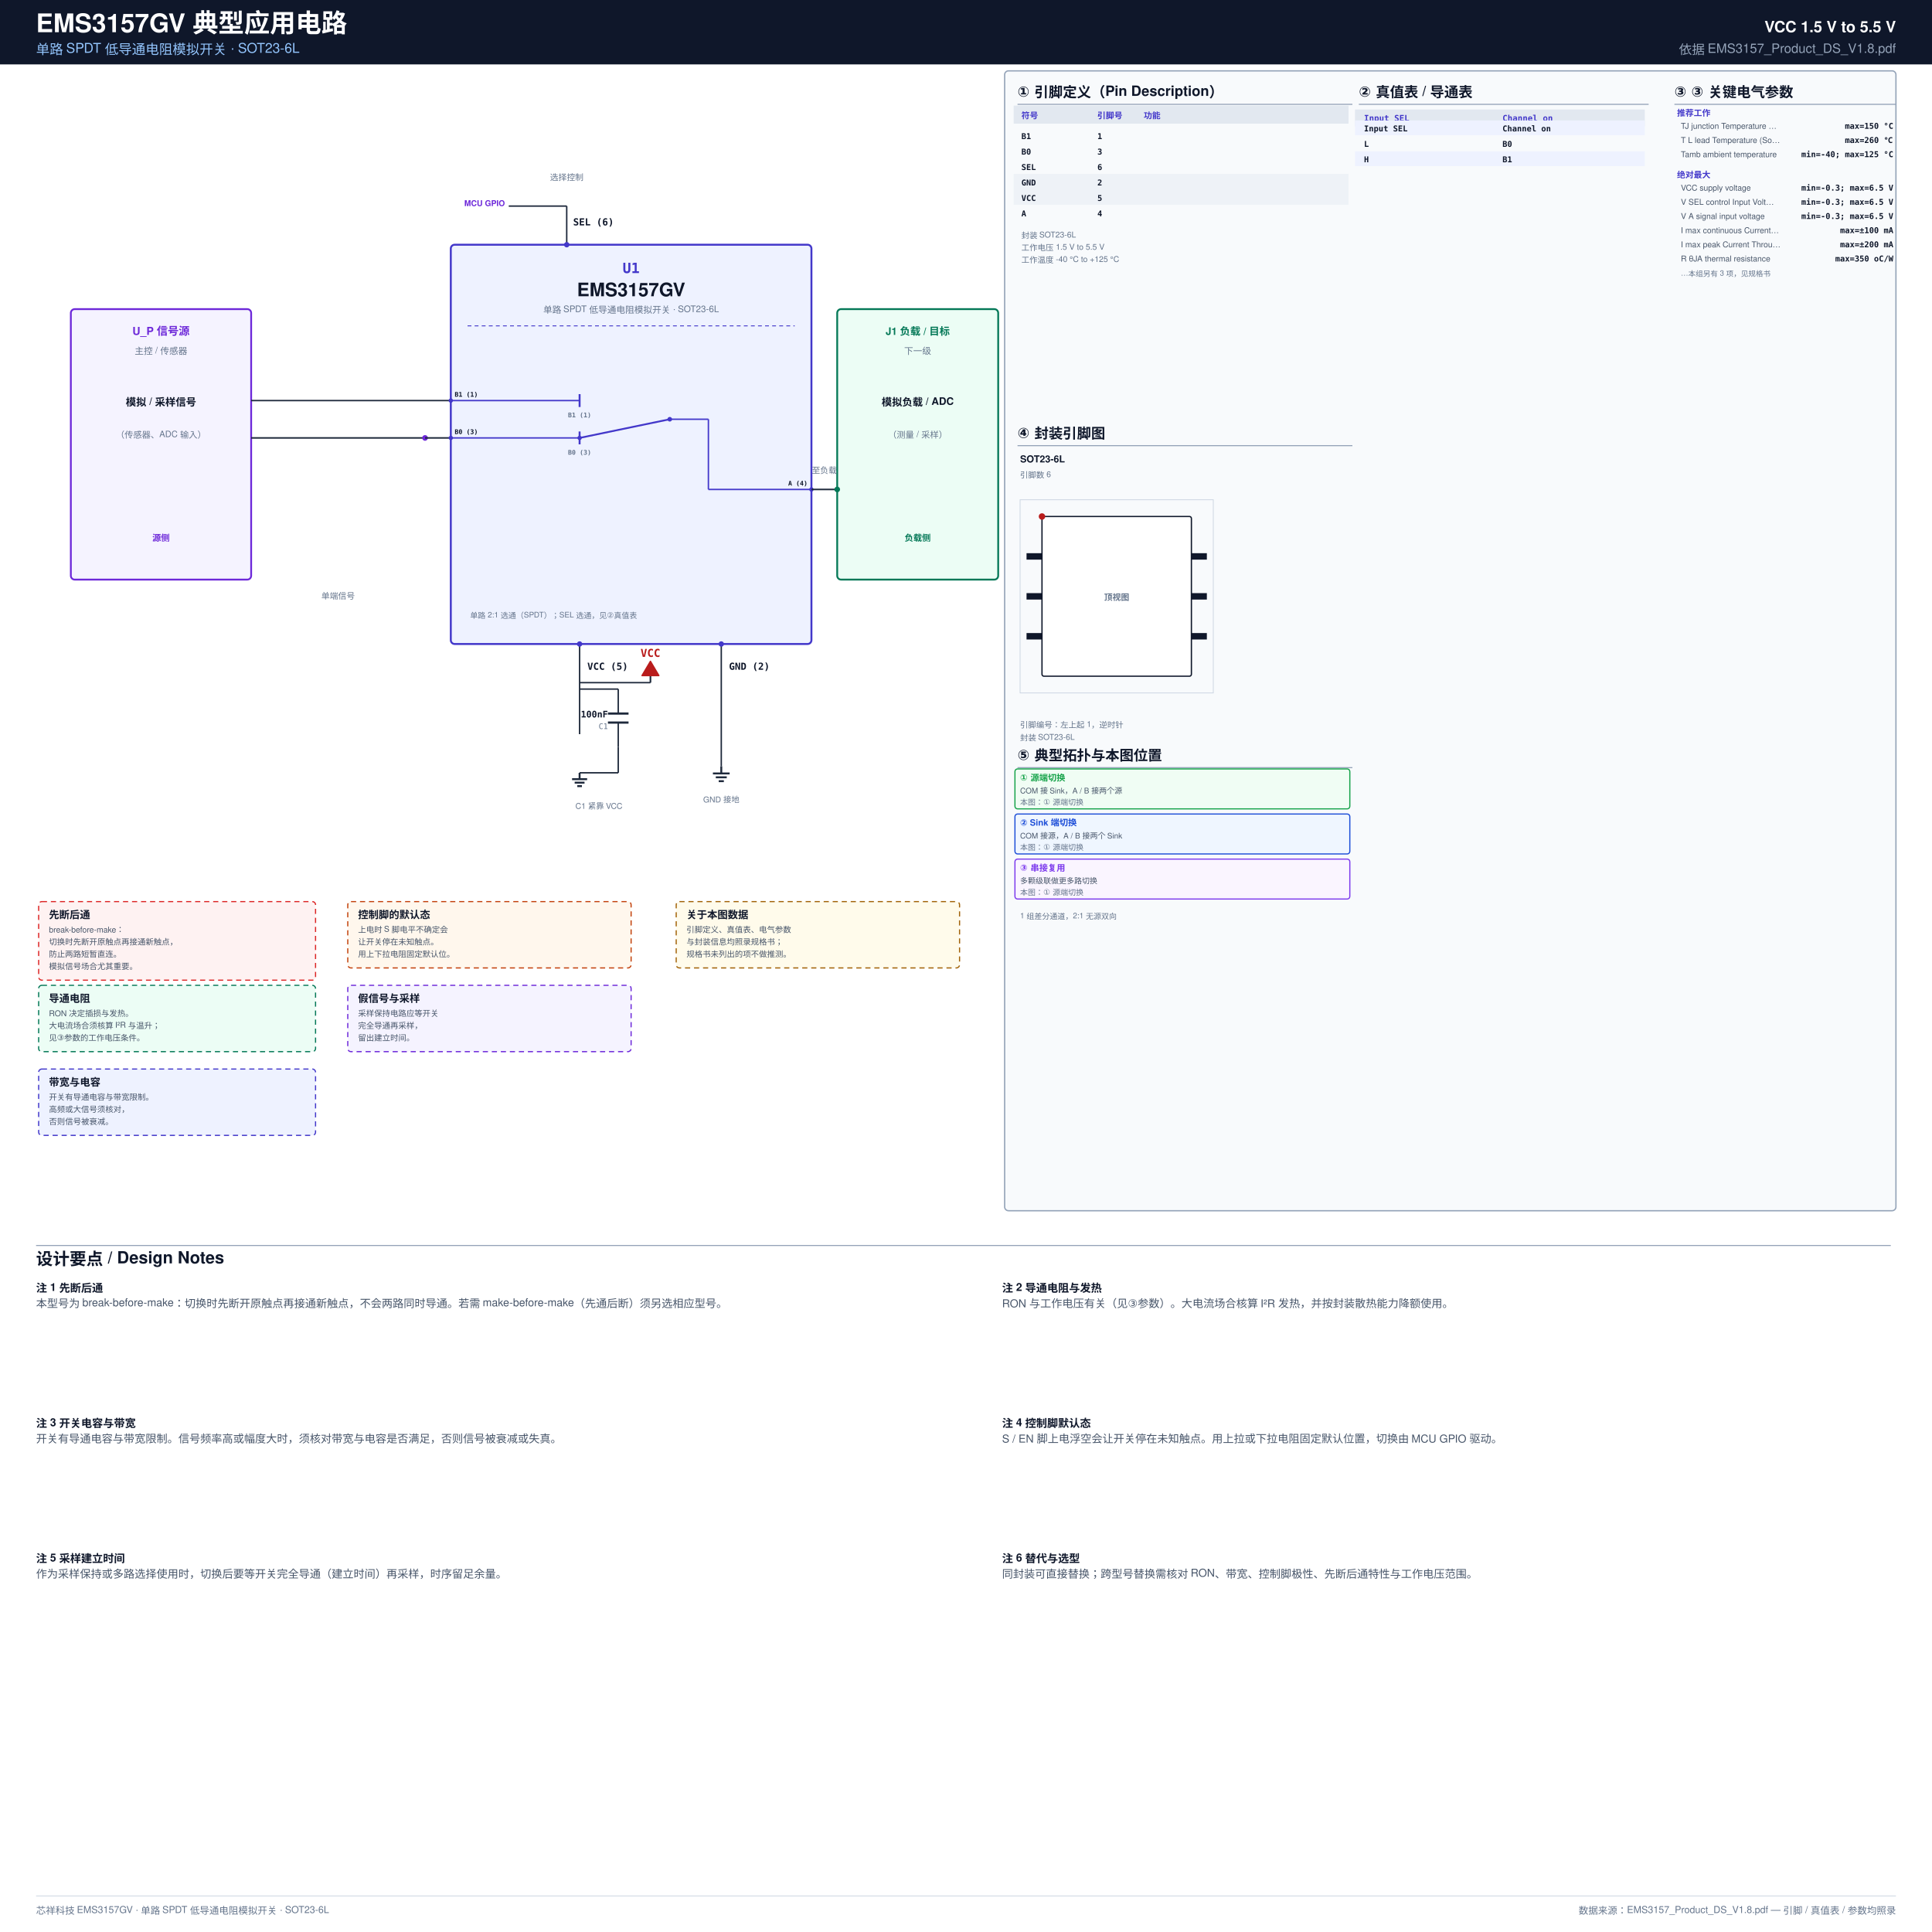
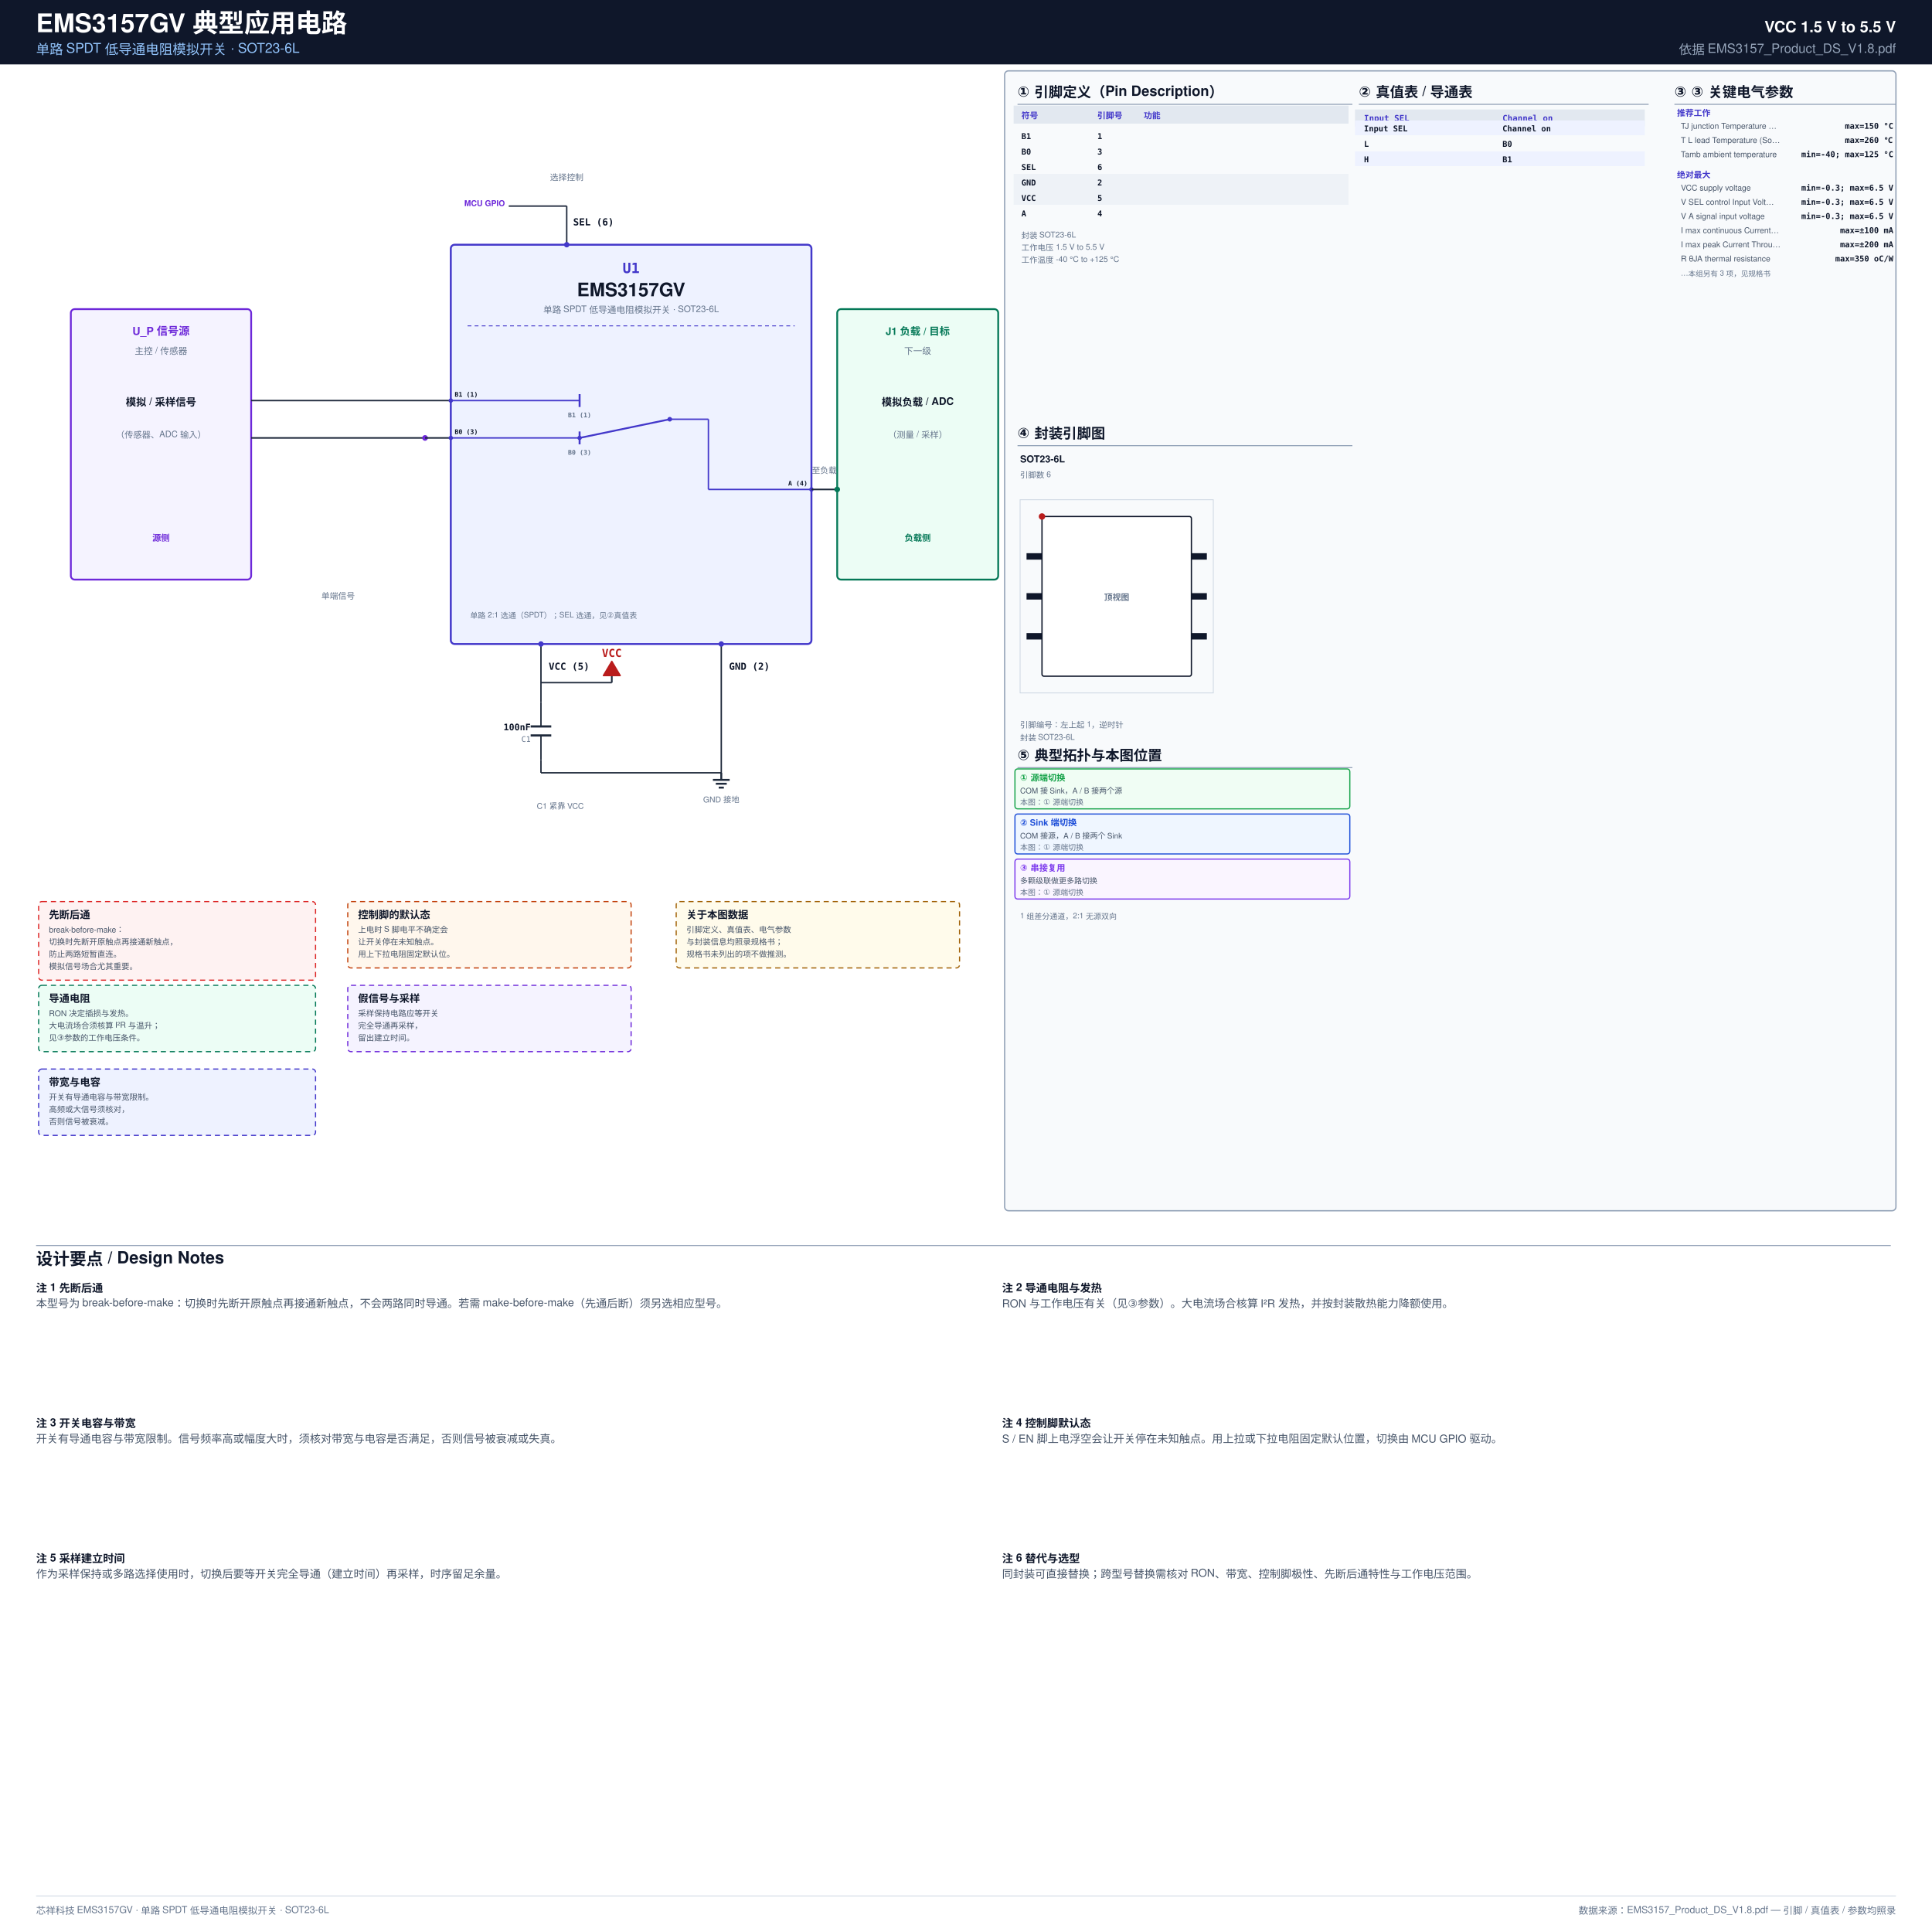
<svg xmlns="http://www.w3.org/2000/svg" width="3000" height="3000" viewBox="0 0 3000 3000">
  <rect x="0" y="0" width="3000" height="3000" rx="0" fill="#ffffff" stroke="none" stroke-width="0" />
  <rect x="0" y="0" width="3000" height="100" rx="0" fill="#0f172a" stroke="none" stroke-width="0" />
  <text x="56" y="50" font-family="PingFang SC, Helvetica Neue, Helvetica, Arial, sans-serif" font-size="40" fill="#ffffff" text-anchor="start" font-weight="700">EMS3157GV 典型应用电路</text>
  <text x="56" y="84" font-family="PingFang SC, Helvetica Neue, Helvetica, Arial, sans-serif" font-size="21" fill="#93c5fd" text-anchor="start" font-weight="500">单路 SPDT 低导通电阻模拟开关 · SOT23-6L</text>
  <text x="2944" y="50" font-family="PingFang SC, Helvetica Neue, Helvetica, Arial, sans-serif" font-size="24" fill="#ffffff" text-anchor="end" font-weight="600">VCC 1.5 V to 5.5 V</text>
  <text x="2944" y="84" font-family="PingFang SC, Helvetica Neue, Helvetica, Arial, sans-serif" font-size="20" fill="#94a3b8" text-anchor="end" font-weight="normal">依据 EMS3157_Product_DS_V1.8.pdf</text>
  <rect x="110" y="480" width="280" height="420" rx="6" fill="#f5f3ff" stroke="#6d28d9" stroke-width="2.8" />
  <text x="250" y="520" font-family="PingFang SC, Helvetica Neue, Helvetica, Arial, sans-serif" font-size="17" fill="#6d28d9" text-anchor="middle" font-weight="700">U_P  信号源</text>
  <text x="250" y="550" font-family="PingFang SC, Helvetica Neue, Helvetica, Arial, sans-serif" font-size="14" fill="#64748b" text-anchor="middle" font-weight="normal">主控 / 传感器</text>
  <text x="250" y="630" font-family="PingFang SC, Helvetica Neue, Helvetica, Arial, sans-serif" font-size="16" fill="#0f172a" text-anchor="middle" font-weight="700">模拟 / 采样信号</text>
  <text x="250" y="680" font-family="PingFang SC, Helvetica Neue, Helvetica, Arial, sans-serif" font-size="13.5" fill="#64748b" text-anchor="middle" font-weight="normal">（传感器、ADC 输入）</text>
  <text x="250" y="840" font-family="PingFang SC, Helvetica Neue, Helvetica, Arial, sans-serif" font-size="13.5" fill="#6d28d9" text-anchor="middle" font-weight="600">源侧</text>
  <line x1="390" y1="680" x2="660" y2="680" stroke="#1e293b" stroke-width="2.4" />
  <circle cx="660" cy="680" r="4.4" fill="#6d28d9" />
  <text x="525.0" y="930" font-family="PingFang SC, Helvetica Neue, Helvetica, Arial, sans-serif" font-size="13" fill="#64748b" text-anchor="middle" font-weight="normal">单端信号</text>
  <rect x="700" y="380" width="560" height="620" rx="6" fill="#eef2ff" stroke="#4338ca" stroke-width="3.0" />
  <text x="980.0" y="424" font-family="Menlo, Monaco, Consolas, monospace" font-size="22" fill="#4338ca" text-anchor="middle" font-weight="700">U1</text>
  <text x="980.0" y="460" font-family="PingFang SC, Helvetica Neue, Helvetica, Arial, sans-serif" font-size="29" fill="#0f172a" text-anchor="middle" font-weight="700">EMS3157GV</text>
  <text x="980.0" y="486" font-family="PingFang SC, Helvetica Neue, Helvetica, Arial, sans-serif" font-size="14" fill="#64748b" text-anchor="middle" font-weight="normal">单路 SPDT 低导通电阻模拟开关 · SOT23-6L</text>
  <line x1="726" y1="506" x2="1234" y2="506" stroke="#4338ca" stroke-width="1.4" stroke-dasharray="6 5" />
  <line x1="390" y1="622.0" x2="700" y2="622.0" stroke="#1e293b" stroke-width="2.2" />
  <circle cx="700" cy="622.0" r="3.4" fill="#4338ca" />
  <line x1="660" y1="680.0" x2="700" y2="680.0" stroke="#1e293b" stroke-width="2.4" />
  <circle cx="700" cy="680.0" r="3.4" fill="#4338ca" />
  <circle cx="1260" cy="760.0" r="3.4" fill="#4338ca" />
  <line x1="700" y1="622.0" x2="900" y2="622.0" stroke="#4338ca" stroke-width="2.2" />
  <text x="706" y="616.0" font-family="Menlo, Monaco, Consolas, monospace" font-size="10" fill="#0f172a" text-anchor="start" font-weight="600">B1 (1)</text>
  <line x1="700" y1="680.0" x2="900" y2="680.0" stroke="#4338ca" stroke-width="2.2" />
  <text x="706" y="674.0" font-family="Menlo, Monaco, Consolas, monospace" font-size="10" fill="#0f172a" text-anchor="start" font-weight="600">B0 (3)</text>
  <text x="1254" y="754.0" font-family="Menlo, Monaco, Consolas, monospace" font-size="10" fill="#0f172a" text-anchor="end" font-weight="600">A (4)</text>
  <line x1="900" y1="612.0" x2="900" y2="632.0" stroke="#4338ca" stroke-width="3.0" />
  <line x1="900" y1="670.0" x2="900" y2="690.0" stroke="#4338ca" stroke-width="3.0" />
  <line x1="1040" y1="651.0" x2="1100" y2="651.0" stroke="#4338ca" stroke-width="2.2" />
  <line x1="1100" y1="651.0" x2="1100" y2="760" stroke="#4338ca" stroke-width="2.2" />
  <line x1="1100" y1="760" x2="1260" y2="760" stroke="#4338ca" stroke-width="2.2" />
  <circle cx="1040" cy="651.0" r="3.6" fill="#4338ca" />
  <line x1="1040" y1="651.0" x2="900" y2="680.0" stroke="#4338ca" stroke-width="2.8" />
  <circle cx="900" cy="680.0" r="3.4" fill="#4338ca" />
  <text x="900" y="648.0" font-family="Menlo, Monaco, Consolas, monospace" font-size="10" fill="#64748b" text-anchor="middle" font-weight="700">B1 (1)</text>
  <text x="900" y="706.0" font-family="Menlo, Monaco, Consolas, monospace" font-size="10" fill="#64748b" text-anchor="middle" font-weight="700">B0 (3)</text>
  <text x="730" y="960" font-family="PingFang SC, Helvetica Neue, Helvetica, Arial, sans-serif" font-size="12" fill="#64748b" text-anchor="start" font-weight="normal">单路 2:1 选通（SPDT）；SEL 选通，见②真值表</text>
  <rect x="1300" y="480" width="250" height="420" rx="6" fill="#ecfdf5" stroke="#047857" stroke-width="2.8" />
  <text x="1425" y="520" font-family="PingFang SC, Helvetica Neue, Helvetica, Arial, sans-serif" font-size="16" fill="#047857" text-anchor="middle" font-weight="700">J1  负载 / 目标</text>
  <text x="1425" y="550" font-family="PingFang SC, Helvetica Neue, Helvetica, Arial, sans-serif" font-size="14" fill="#64748b" text-anchor="middle" font-weight="normal">下一级</text>
  <text x="1425" y="630" font-family="PingFang SC, Helvetica Neue, Helvetica, Arial, sans-serif" font-size="16" fill="#0f172a" text-anchor="middle" font-weight="700">模拟负载 / ADC</text>
  <text x="1425" y="680" font-family="PingFang SC, Helvetica Neue, Helvetica, Arial, sans-serif" font-size="13.5" fill="#64748b" text-anchor="middle" font-weight="normal">（测量 / 采样）</text>
  <text x="1425" y="840" font-family="PingFang SC, Helvetica Neue, Helvetica, Arial, sans-serif" font-size="13.5" fill="#047857" text-anchor="middle" font-weight="600">负载侧</text>
  <line x1="1260" y1="760" x2="1300" y2="760" stroke="#1e293b" stroke-width="2.4" />
  <circle cx="1300" cy="760" r="4.4" fill="#047857" />
  <text x="1280.0" y="735" font-family="PingFang SC, Helvetica Neue, Helvetica, Arial, sans-serif" font-size="13" fill="#64748b" text-anchor="middle" font-weight="normal">至负载</text>
  <line x1="880" y1="320" x2="880" y2="380" stroke="#1e293b" stroke-width="2.2" />
  <circle cx="880" cy="380" r="4.2" fill="#4338ca" />
  <text x="890" y="350" font-family="Menlo, Monaco, Consolas, monospace" font-size="15" fill="#0f172a" text-anchor="start" font-weight="600">SEL (6)</text>
  <text x="880" y="280" font-family="PingFang SC, Helvetica Neue, Helvetica, Arial, sans-serif" font-size="13" fill="#64748b" text-anchor="middle" font-weight="normal">选择控制</text>
  <line x1="790" y1="320" x2="880" y2="320" stroke="#1e293b" stroke-width="2.2" />
  <text x="784" y="320" font-family="PingFang SC, Helvetica Neue, Helvetica, Arial, sans-serif" font-size="12.5" fill="#6d28d9" text-anchor="end" font-weight="600">MCU GPIO</text>
-   <line x1="900" y1="1000" x2="900" y2="1140" stroke="#1e293b" stroke-width="2.2" />
-   <circle cx="900" cy="1000" r="4.2" fill="#4338ca" />
-   <text x="912" y="1040" font-family="Menlo, Monaco, Consolas, monospace" font-size="15" fill="#0f172a" text-anchor="start" font-weight="600">VCC (5)</text>
-   <line x1="900" y1="1060" x2="1010" y2="1060" stroke="#1e293b" stroke-width="2.2" />
-   <line x1="1010" y1="1060" x2="1010" y2="1049" stroke="#1e293b" stroke-width="2.6" />
-   <path d="M997,1049 L1023,1049 L1010,1027 Z" stroke="#b91c1c" stroke-width="2.2" fill="#b91c1c" stroke-linejoin="round" stroke-linecap="round" />
-   <text x="1010" y="1020" font-family="Menlo, Monaco, Consolas, monospace" font-size="17" fill="#b91c1c" text-anchor="middle" font-weight="700">VCC</text>
-   <line x1="960" y1="1070" x2="960" y2="1108.0" stroke="#1e293b" stroke-width="2.2" />
-   <line x1="944.0" y1="1108.0" x2="976.0" y2="1108.0" stroke="#1e293b" stroke-width="3.4" />
-   <line x1="944.0" y1="1122.0" x2="976.0" y2="1122.0" stroke="#1e293b" stroke-width="3.4" />
-   <line x1="960" y1="1122.0" x2="960" y2="1160" stroke="#1e293b" stroke-width="2.2" />
-   <text x="944" y="1114.0" font-family="Menlo, Monaco, Consolas, monospace" font-size="14" fill="#0f172a" text-anchor="end" font-weight="700">100nF</text>
-   <text x="944" y="1132.0" font-family="Menlo, Monaco, Consolas, monospace" font-size="12" fill="#64748b" text-anchor="end" font-weight="500">C1</text>
-   <line x1="900" y1="1070" x2="960" y2="1070" stroke="#1e293b" stroke-width="2.2" />
-   <line x1="960" y1="1160" x2="960" y2="1200" stroke="#1e293b" stroke-width="2.2" />
-   <line x1="900" y1="1200" x2="960" y2="1200" stroke="#1e293b" stroke-width="2.2" />
-   <line x1="900" y1="1200" x2="900" y2="1209.9" stroke="#1e293b" stroke-width="3.0" />
-   <line x1="888.3" y1="1209.9" x2="911.7" y2="1209.9" stroke="#1e293b" stroke-width="3.0" />
-   <line x1="892.35" y1="1215.3" x2="907.65" y2="1215.3" stroke="#1e293b" stroke-width="3.0" />
-   <line x1="896.4" y1="1220.7" x2="903.6" y2="1220.7" stroke="#1e293b" stroke-width="3.0" />
-   <text x="930" y="1256" font-family="PingFang SC, Helvetica Neue, Helvetica, Arial, sans-serif" font-size="12.5" fill="#64748b" text-anchor="middle" font-weight="normal">C1 紧靠 VCC</text>
-   <line x1="1120" y1="1000" x2="1120" y2="1190" stroke="#1e293b" stroke-width="2.2" />
+   <line x1="840" y1="1000" x2="840" y2="1090" stroke="#1e293b" stroke-width="2.2" />
+   <circle cx="840" cy="1000" r="4.2" fill="#4338ca" />
+   <text x="852" y="1040" font-family="Menlo, Monaco, Consolas, monospace" font-size="15" fill="#0f172a" text-anchor="start" font-weight="600">VCC (5)</text>
+   <line x1="840" y1="1060" x2="950" y2="1060" stroke="#1e293b" stroke-width="2.2" />
+   <line x1="950" y1="1060" x2="950" y2="1049" stroke="#1e293b" stroke-width="2.6" />
+   <path d="M937,1049 L963,1049 L950,1027 Z" stroke="#b91c1c" stroke-width="2.2" fill="#b91c1c" stroke-linejoin="round" stroke-linecap="round" />
+   <text x="950" y="1020" font-family="Menlo, Monaco, Consolas, monospace" font-size="17" fill="#b91c1c" text-anchor="middle" font-weight="700">VCC</text>
+   <line x1="840" y1="1090" x2="840" y2="1128.0" stroke="#1e293b" stroke-width="2.2" />
+   <line x1="824.0" y1="1128.0" x2="856.0" y2="1128.0" stroke="#1e293b" stroke-width="3.4" />
+   <line x1="824.0" y1="1142.0" x2="856.0" y2="1142.0" stroke="#1e293b" stroke-width="3.4" />
+   <line x1="840" y1="1142.0" x2="840" y2="1180" stroke="#1e293b" stroke-width="2.2" />
+   <text x="824" y="1134.0" font-family="Menlo, Monaco, Consolas, monospace" font-size="14" fill="#0f172a" text-anchor="end" font-weight="700">100nF</text>
+   <text x="824" y="1152.0" font-family="Menlo, Monaco, Consolas, monospace" font-size="12" fill="#64748b" text-anchor="end" font-weight="500">C1</text>
+   <line x1="840" y1="1180" x2="840" y2="1200" stroke="#1e293b" stroke-width="2.2" />
+   <text x="870" y="1256" font-family="PingFang SC, Helvetica Neue, Helvetica, Arial, sans-serif" font-size="12.5" fill="#64748b" text-anchor="middle" font-weight="normal">C1 紧靠 VCC</text>
+   <line x1="1120" y1="1000" x2="1120" y2="1200" stroke="#1e293b" stroke-width="2.2" />
  <circle cx="1120" cy="1000" r="4.2" fill="#4338ca" />
  <text x="1132" y="1040" font-family="Menlo, Monaco, Consolas, monospace" font-size="15" fill="#0f172a" text-anchor="start" font-weight="600">GND (2)</text>
-   <line x1="1120" y1="1190" x2="1120" y2="1201.0" stroke="#1e293b" stroke-width="3.0" />
-   <line x1="1107.0" y1="1201.0" x2="1133.0" y2="1201.0" stroke="#1e293b" stroke-width="3.0" />
-   <line x1="1111.5" y1="1207.0" x2="1128.5" y2="1207.0" stroke="#1e293b" stroke-width="3.0" />
-   <line x1="1116.0" y1="1213.0" x2="1124.0" y2="1213.0" stroke="#1e293b" stroke-width="3.0" />
+   <line x1="1120" y1="1200" x2="1120" y2="1211.0" stroke="#1e293b" stroke-width="3.0" />
+   <line x1="1107.0" y1="1211.0" x2="1133.0" y2="1211.0" stroke="#1e293b" stroke-width="3.0" />
+   <line x1="1111.5" y1="1217.0" x2="1128.5" y2="1217.0" stroke="#1e293b" stroke-width="3.0" />
+   <line x1="1116.0" y1="1223.0" x2="1124.0" y2="1223.0" stroke="#1e293b" stroke-width="3.0" />
  <text x="1120" y="1246" font-family="PingFang SC, Helvetica Neue, Helvetica, Arial, sans-serif" font-size="12.5" fill="#64748b" text-anchor="middle" font-weight="normal">GND 接地</text>
+   <line x1="840" y1="1200" x2="1120" y2="1200" stroke="#1e293b" stroke-width="2.2" />
  <rect x="60" y="1400" width="430" height="122" rx="5" fill="#fef2f2" stroke="#dc2626" stroke-width="1.8" stroke-dasharray="8 6" />
  <text x="76" y="1426" font-family="PingFang SC, Helvetica Neue, Helvetica, Arial, sans-serif" font-size="16" fill="#0f172a" text-anchor="start" font-weight="700">先断后通</text>
  <text x="76" y="1448" font-family="PingFang SC, Helvetica Neue, Helvetica, Arial, sans-serif" font-size="12.5" fill="#475569" text-anchor="start" font-weight="normal">break-before-make：</text>
  <text x="76" y="1467" font-family="PingFang SC, Helvetica Neue, Helvetica, Arial, sans-serif" font-size="12.5" fill="#475569" text-anchor="start" font-weight="normal">切换时先断开原触点再接通新触点，</text>
  <text x="76" y="1486" font-family="PingFang SC, Helvetica Neue, Helvetica, Arial, sans-serif" font-size="12.5" fill="#475569" text-anchor="start" font-weight="normal">防止两路短暂直连。</text>
  <text x="76" y="1505" font-family="PingFang SC, Helvetica Neue, Helvetica, Arial, sans-serif" font-size="12.5" fill="#475569" text-anchor="start" font-weight="normal">模拟信号场合尤其重要。</text>
  <rect x="60" y="1530" width="430" height="103" rx="5" fill="#ecfdf5" stroke="#047857" stroke-width="1.8" stroke-dasharray="8 6" />
  <text x="76" y="1556" font-family="PingFang SC, Helvetica Neue, Helvetica, Arial, sans-serif" font-size="16" fill="#0f172a" text-anchor="start" font-weight="700">导通电阻</text>
  <text x="76" y="1578" font-family="PingFang SC, Helvetica Neue, Helvetica, Arial, sans-serif" font-size="12.5" fill="#475569" text-anchor="start" font-weight="normal">RON 决定插损与发热。</text>
  <text x="76" y="1597" font-family="PingFang SC, Helvetica Neue, Helvetica, Arial, sans-serif" font-size="12.5" fill="#475569" text-anchor="start" font-weight="normal">大电流场合须核算 I²R 与温升；</text>
  <text x="76" y="1616" font-family="PingFang SC, Helvetica Neue, Helvetica, Arial, sans-serif" font-size="12.5" fill="#475569" text-anchor="start" font-weight="normal">见③参数的工作电压条件。</text>
  <rect x="60" y="1660" width="430" height="103" rx="5" fill="#eef2ff" stroke="#4338ca" stroke-width="1.8" stroke-dasharray="8 6" />
  <text x="76" y="1686" font-family="PingFang SC, Helvetica Neue, Helvetica, Arial, sans-serif" font-size="16" fill="#0f172a" text-anchor="start" font-weight="700">带宽与电容</text>
  <text x="76" y="1708" font-family="PingFang SC, Helvetica Neue, Helvetica, Arial, sans-serif" font-size="12.5" fill="#475569" text-anchor="start" font-weight="normal">开关有导通电容与带宽限制。</text>
  <text x="76" y="1727" font-family="PingFang SC, Helvetica Neue, Helvetica, Arial, sans-serif" font-size="12.5" fill="#475569" text-anchor="start" font-weight="normal">高频或大信号须核对，</text>
  <text x="76" y="1746" font-family="PingFang SC, Helvetica Neue, Helvetica, Arial, sans-serif" font-size="12.5" fill="#475569" text-anchor="start" font-weight="normal">否则信号被衰减。</text>
  <rect x="540" y="1400" width="440" height="103" rx="5" fill="#fff7ed" stroke="#c2410c" stroke-width="1.8" stroke-dasharray="8 6" />
  <text x="556" y="1426" font-family="PingFang SC, Helvetica Neue, Helvetica, Arial, sans-serif" font-size="16" fill="#0f172a" text-anchor="start" font-weight="700">控制脚的默认态</text>
  <text x="556" y="1448" font-family="PingFang SC, Helvetica Neue, Helvetica, Arial, sans-serif" font-size="12.5" fill="#475569" text-anchor="start" font-weight="normal">上电时 S 脚电平不确定会</text>
  <text x="556" y="1467" font-family="PingFang SC, Helvetica Neue, Helvetica, Arial, sans-serif" font-size="12.5" fill="#475569" text-anchor="start" font-weight="normal">让开关停在未知触点。</text>
  <text x="556" y="1486" font-family="PingFang SC, Helvetica Neue, Helvetica, Arial, sans-serif" font-size="12.5" fill="#475569" text-anchor="start" font-weight="normal">用上下拉电阻固定默认位。</text>
  <rect x="540" y="1530" width="440" height="103" rx="5" fill="#f5f3ff" stroke="#6d28d9" stroke-width="1.8" stroke-dasharray="8 6" />
  <text x="556" y="1556" font-family="PingFang SC, Helvetica Neue, Helvetica, Arial, sans-serif" font-size="16" fill="#0f172a" text-anchor="start" font-weight="700">假信号与采样</text>
  <text x="556" y="1578" font-family="PingFang SC, Helvetica Neue, Helvetica, Arial, sans-serif" font-size="12.5" fill="#475569" text-anchor="start" font-weight="normal">采样保持电路应等开关</text>
  <text x="556" y="1597" font-family="PingFang SC, Helvetica Neue, Helvetica, Arial, sans-serif" font-size="12.5" fill="#475569" text-anchor="start" font-weight="normal">完全导通再采样，</text>
  <text x="556" y="1616" font-family="PingFang SC, Helvetica Neue, Helvetica, Arial, sans-serif" font-size="12.5" fill="#475569" text-anchor="start" font-weight="normal">留出建立时间。</text>
  <rect x="1050" y="1400" width="440" height="103" rx="5" fill="#fffbeb" stroke="#a16207" stroke-width="1.8" stroke-dasharray="8 6" />
  <text x="1066" y="1426" font-family="PingFang SC, Helvetica Neue, Helvetica, Arial, sans-serif" font-size="16" fill="#0f172a" text-anchor="start" font-weight="700">关于本图数据</text>
  <text x="1066" y="1448" font-family="PingFang SC, Helvetica Neue, Helvetica, Arial, sans-serif" font-size="12.5" fill="#475569" text-anchor="start" font-weight="normal">引脚定义、真值表、电气参数</text>
  <text x="1066" y="1467" font-family="PingFang SC, Helvetica Neue, Helvetica, Arial, sans-serif" font-size="12.5" fill="#475569" text-anchor="start" font-weight="normal">与封装信息均照录规格书；</text>
  <text x="1066" y="1486" font-family="PingFang SC, Helvetica Neue, Helvetica, Arial, sans-serif" font-size="12.5" fill="#475569" text-anchor="start" font-weight="normal">规格书未列出的项不做推测。</text>
  <rect x="1560" y="110" width="1384" height="1770" rx="6" fill="#f8fafc" stroke="#94a3b8" stroke-width="2.0" />
  <text x="1580" y="150" font-family="PingFang SC, Helvetica Neue, Helvetica, Arial, sans-serif" font-size="22" fill="#0f172a" text-anchor="start" font-weight="700">① 引脚定义（Pin Description）</text>
  <line x1="1580" y1="162" x2="2100" y2="162" stroke="#94a3b8" stroke-width="1.6" />
  <rect x="1574.0" y="164" width="520.0" height="28" rx="0" fill="#e2e8f0" stroke="none" stroke-width="0" />
  <text x="1586.0" y="184" font-family="Menlo, Monaco, Consolas, monospace" font-size="13" fill="#4338ca" text-anchor="start" font-weight="700">符号</text>
  <text x="1704.0" y="184" font-family="Menlo, Monaco, Consolas, monospace" font-size="13" fill="#4338ca" text-anchor="start" font-weight="700">引脚号</text>
  <text x="1776.0" y="184" font-family="Menlo, Monaco, Consolas, monospace" font-size="13" fill="#4338ca" text-anchor="start" font-weight="700">功能</text>
  <text x="1586.0" y="216" font-family="Menlo, Monaco, Consolas, monospace" font-size="12.5" fill="#0f172a" text-anchor="start" font-weight="600">B1</text>
  <text x="1704.0" y="216" font-family="Menlo, Monaco, Consolas, monospace" font-size="12.5" fill="#0f172a" text-anchor="start" font-weight="600">1</text>
  <text x="1586.0" y="240" font-family="Menlo, Monaco, Consolas, monospace" font-size="12.5" fill="#0f172a" text-anchor="start" font-weight="600">B0</text>
  <text x="1704.0" y="240" font-family="Menlo, Monaco, Consolas, monospace" font-size="12.5" fill="#0f172a" text-anchor="start" font-weight="600">3</text>
  <text x="1586.0" y="264" font-family="Menlo, Monaco, Consolas, monospace" font-size="12.5" fill="#0f172a" text-anchor="start" font-weight="600">SEL</text>
  <text x="1704.0" y="264" font-family="Menlo, Monaco, Consolas, monospace" font-size="12.5" fill="#0f172a" text-anchor="start" font-weight="600">6</text>
  <rect x="1574.0" y="270" width="520.0" height="24" rx="0" fill="#eef2f7" stroke="none" stroke-width="0" />
  <text x="1586.0" y="288" font-family="Menlo, Monaco, Consolas, monospace" font-size="12.5" fill="#0f172a" text-anchor="start" font-weight="600">GND</text>
  <text x="1704.0" y="288" font-family="Menlo, Monaco, Consolas, monospace" font-size="12.5" fill="#0f172a" text-anchor="start" font-weight="600">2</text>
  <rect x="1574.0" y="294" width="520.0" height="24" rx="0" fill="#eef2f7" stroke="none" stroke-width="0" />
  <text x="1586.0" y="312" font-family="Menlo, Monaco, Consolas, monospace" font-size="12.5" fill="#0f172a" text-anchor="start" font-weight="600">VCC</text>
  <text x="1704.0" y="312" font-family="Menlo, Monaco, Consolas, monospace" font-size="12.5" fill="#0f172a" text-anchor="start" font-weight="600">5</text>
  <text x="1586.0" y="336" font-family="Menlo, Monaco, Consolas, monospace" font-size="12.5" fill="#0f172a" text-anchor="start" font-weight="600">A</text>
  <text x="1704.0" y="336" font-family="Menlo, Monaco, Consolas, monospace" font-size="12.5" fill="#0f172a" text-anchor="start" font-weight="600">4</text>
  <text x="1586" y="370" font-family="PingFang SC, Helvetica Neue, Helvetica, Arial, sans-serif" font-size="12.5" fill="#64748b" text-anchor="start" font-weight="normal">封装 SOT23-6L</text>
  <text x="1586" y="389" font-family="PingFang SC, Helvetica Neue, Helvetica, Arial, sans-serif" font-size="12.5" fill="#64748b" text-anchor="start" font-weight="normal">工作电压 1.5 V to 5.5 V</text>
  <text x="1586" y="408" font-family="PingFang SC, Helvetica Neue, Helvetica, Arial, sans-serif" font-size="12.5" fill="#64748b" text-anchor="start" font-weight="normal">工作温度 -40 °C to +125 °C</text>
  <text x="2110" y="150" font-family="PingFang SC, Helvetica Neue, Helvetica, Arial, sans-serif" font-size="22" fill="#0f172a" text-anchor="start" font-weight="700">② 真值表 / 导通表</text>
  <line x1="2110" y1="162" x2="2560" y2="162" stroke="#94a3b8" stroke-width="1.6" />
  <rect x="2104" y="170" width="450" height="26" rx="0" fill="#e2e8f0" stroke="none" stroke-width="0" />
  <text x="2118" y="188" font-family="Menlo, Monaco, Consolas, monospace" font-size="13" fill="#4338ca" text-anchor="start" font-weight="700">Input SEL</text>
  <text x="2333.0" y="188" font-family="Menlo, Monaco, Consolas, monospace" font-size="13" fill="#4338ca" text-anchor="start" font-weight="700">Channel on</text>
  <rect x="2104" y="187" width="450" height="23" rx="0" fill="#eef2ff" stroke="none" stroke-width="0" />
  <text x="2118" y="204" font-family="Menlo, Monaco, Consolas, monospace" font-size="12.5" fill="#0f172a" text-anchor="start" font-weight="600">Input SEL</text>
  <text x="2333.0" y="204" font-family="Menlo, Monaco, Consolas, monospace" font-size="12.5" fill="#0f172a" text-anchor="start" font-weight="600">Channel on</text>
  <text x="2118" y="228" font-family="Menlo, Monaco, Consolas, monospace" font-size="12.5" fill="#0f172a" text-anchor="start" font-weight="600">L</text>
  <text x="2333.0" y="228" font-family="Menlo, Monaco, Consolas, monospace" font-size="12.5" fill="#0f172a" text-anchor="start" font-weight="600">B0</text>
  <rect x="2104" y="235" width="450" height="23" rx="0" fill="#eef2ff" stroke="none" stroke-width="0" />
  <text x="2118" y="252" font-family="Menlo, Monaco, Consolas, monospace" font-size="12.5" fill="#0f172a" text-anchor="start" font-weight="600">H</text>
  <text x="2333.0" y="252" font-family="Menlo, Monaco, Consolas, monospace" font-size="12.5" fill="#0f172a" text-anchor="start" font-weight="600">B1</text>
  <text x="2600" y="150" font-family="PingFang SC, Helvetica Neue, Helvetica, Arial, sans-serif" font-size="22" fill="#0f172a" text-anchor="start" font-weight="700">③ ③ 关键电气参数</text>
  <line x1="2600" y1="162" x2="2944" y2="162" stroke="#94a3b8" stroke-width="1.6" />
  <text x="2604" y="180" font-family="PingFang SC, Helvetica Neue, Helvetica, Arial, sans-serif" font-size="13" fill="#4338ca" text-anchor="start" font-weight="700">推荐工作</text>
  <text x="2610" y="200" font-family="PingFang SC, Helvetica Neue, Helvetica, Arial, sans-serif" font-size="12.5" fill="#475569" text-anchor="start" font-weight="normal">TJ junction Temperature …</text>
  <text x="2940" y="200" font-family="Menlo, Monaco, Consolas, monospace" font-size="12.5" fill="#0f172a" text-anchor="end" font-weight="600">max=150 °C</text>
  <text x="2610" y="222" font-family="PingFang SC, Helvetica Neue, Helvetica, Arial, sans-serif" font-size="12.5" fill="#475569" text-anchor="start" font-weight="normal">T L lead Temperature (So…</text>
  <text x="2940" y="222" font-family="Menlo, Monaco, Consolas, monospace" font-size="12.5" fill="#0f172a" text-anchor="end" font-weight="600">max=260 ℃</text>
  <text x="2610" y="244" font-family="PingFang SC, Helvetica Neue, Helvetica, Arial, sans-serif" font-size="12.5" fill="#475569" text-anchor="start" font-weight="normal">Tamb ambient temperature</text>
  <text x="2940" y="244" font-family="Menlo, Monaco, Consolas, monospace" font-size="12.5" fill="#0f172a" text-anchor="end" font-weight="600">min=-40; max=125 °C</text>
  <text x="2604" y="276" font-family="PingFang SC, Helvetica Neue, Helvetica, Arial, sans-serif" font-size="13" fill="#4338ca" text-anchor="start" font-weight="700">绝对最大</text>
  <text x="2610" y="296" font-family="PingFang SC, Helvetica Neue, Helvetica, Arial, sans-serif" font-size="12.5" fill="#475569" text-anchor="start" font-weight="normal">VCC supply voltage</text>
  <text x="2940" y="296" font-family="Menlo, Monaco, Consolas, monospace" font-size="12.5" fill="#0f172a" text-anchor="end" font-weight="600">min=-0.3; max=6.5 V</text>
  <text x="2610" y="318" font-family="PingFang SC, Helvetica Neue, Helvetica, Arial, sans-serif" font-size="12.5" fill="#475569" text-anchor="start" font-weight="normal">V SEL control Input Volt…</text>
  <text x="2940" y="318" font-family="Menlo, Monaco, Consolas, monospace" font-size="12.5" fill="#0f172a" text-anchor="end" font-weight="600">min=-0.3; max=6.5 V</text>
  <text x="2610" y="340" font-family="PingFang SC, Helvetica Neue, Helvetica, Arial, sans-serif" font-size="12.5" fill="#475569" text-anchor="start" font-weight="normal">V A signal input voltage</text>
  <text x="2940" y="340" font-family="Menlo, Monaco, Consolas, monospace" font-size="12.5" fill="#0f172a" text-anchor="end" font-weight="600">min=-0.3; max=6.5 V</text>
  <text x="2610" y="362" font-family="PingFang SC, Helvetica Neue, Helvetica, Arial, sans-serif" font-size="12.5" fill="#475569" text-anchor="start" font-weight="normal">I max continuous Current…</text>
  <text x="2940" y="362" font-family="Menlo, Monaco, Consolas, monospace" font-size="12.5" fill="#0f172a" text-anchor="end" font-weight="600">max=±100 mA</text>
  <text x="2610" y="384" font-family="PingFang SC, Helvetica Neue, Helvetica, Arial, sans-serif" font-size="12.5" fill="#475569" text-anchor="start" font-weight="normal">I max peak Current Throu…</text>
  <text x="2940" y="384" font-family="Menlo, Monaco, Consolas, monospace" font-size="12.5" fill="#0f172a" text-anchor="end" font-weight="600">max=±200 mA</text>
  <text x="2610" y="406" font-family="PingFang SC, Helvetica Neue, Helvetica, Arial, sans-serif" font-size="12.5" fill="#475569" text-anchor="start" font-weight="normal">R θJA thermal resistance</text>
  <text x="2940" y="406" font-family="Menlo, Monaco, Consolas, monospace" font-size="12.5" fill="#0f172a" text-anchor="end" font-weight="600">max=350 oC/W</text>
  <text x="2610" y="428" font-family="PingFang SC, Helvetica Neue, Helvetica, Arial, sans-serif" font-size="11.5" fill="#64748b" text-anchor="start" font-weight="normal">…本组另有 3 项，见规格书</text>
  <text x="1580" y="680" font-family="PingFang SC, Helvetica Neue, Helvetica, Arial, sans-serif" font-size="22" fill="#0f172a" text-anchor="start" font-weight="700">④ 封装引脚图</text>
  <line x1="1580" y1="692" x2="2100" y2="692" stroke="#94a3b8" stroke-width="1.6" />
  <text x="1584" y="718" font-family="PingFang SC, Helvetica Neue, Helvetica, Arial, sans-serif" font-size="15" fill="#0f172a" text-anchor="start" font-weight="700">SOT23-6L</text>
  <text x="1584" y="742" font-family="PingFang SC, Helvetica Neue, Helvetica, Arial, sans-serif" font-size="12.5" fill="#64748b" text-anchor="start" font-weight="normal">引脚数 6</text>
  <rect x="1584" y="776" width="300" height="300" rx="0" fill="#f8fafc" stroke="#cbd5e1" stroke-width="1.2" />
  <rect x="1618" y="802" width="232" height="248" rx="3" fill="#ffffff" stroke="#0f172a" stroke-width="2.0" />
  <text x="1734.0" y="932.0" font-family="PingFang SC, Helvetica Neue, Helvetica, Arial, sans-serif" font-size="13" fill="#64748b" text-anchor="middle" font-weight="700">顶视图</text>
  <circle cx="1618" cy="802" r="5.0" fill="#b91c1c" />
  <rect x="1594" y="859.0" width="24" height="10" rx="0" fill="#0f172a" stroke="none" stroke-width="0" />
  <text x="1606" y="868.0" font-family="Menlo, Monaco, Consolas, monospace" font-size="10.5" fill="#0f172a" text-anchor="middle" font-weight="700">1</text>
  <rect x="1594" y="921.0" width="24" height="10" rx="0" fill="#0f172a" stroke="none" stroke-width="0" />
  <text x="1606" y="930.0" font-family="Menlo, Monaco, Consolas, monospace" font-size="10.5" fill="#0f172a" text-anchor="middle" font-weight="700">2</text>
  <rect x="1594" y="983.0" width="24" height="10" rx="0" fill="#0f172a" stroke="none" stroke-width="0" />
  <text x="1606" y="992.0" font-family="Menlo, Monaco, Consolas, monospace" font-size="10.5" fill="#0f172a" text-anchor="middle" font-weight="700">3</text>
  <rect x="1850" y="983.0" width="24" height="10" rx="0" fill="#0f172a" stroke="none" stroke-width="0" />
  <text x="1862" y="992.0" font-family="Menlo, Monaco, Consolas, monospace" font-size="10.5" fill="#0f172a" text-anchor="middle" font-weight="700">4</text>
  <rect x="1850" y="921.0" width="24" height="10" rx="0" fill="#0f172a" stroke="none" stroke-width="0" />
  <text x="1862" y="930.0" font-family="Menlo, Monaco, Consolas, monospace" font-size="10.5" fill="#0f172a" text-anchor="middle" font-weight="700">5</text>
  <rect x="1850" y="859.0" width="24" height="10" rx="0" fill="#0f172a" stroke="none" stroke-width="0" />
  <text x="1862" y="868.0" font-family="Menlo, Monaco, Consolas, monospace" font-size="10.5" fill="#0f172a" text-anchor="middle" font-weight="700">6</text>
  <text x="1584" y="1130" font-family="PingFang SC, Helvetica Neue, Helvetica, Arial, sans-serif" font-size="12.5" fill="#64748b" text-anchor="start" font-weight="normal">引脚编号：左上起 1，逆时针</text>
  <text x="1584" y="1150" font-family="PingFang SC, Helvetica Neue, Helvetica, Arial, sans-serif" font-size="12.5" fill="#64748b" text-anchor="start" font-weight="normal">封装 SOT23-6L</text>
  <text x="1580" y="1180" font-family="PingFang SC, Helvetica Neue, Helvetica, Arial, sans-serif" font-size="22" fill="#0f172a" text-anchor="start" font-weight="700">⑤ 典型拓扑与本图位置</text>
  <line x1="1580" y1="1192" x2="2100" y2="1192" stroke="#94a3b8" stroke-width="1.6" />
  <rect x="1576" y="1194" width="520" height="62" rx="4" fill="#f0fdf4" stroke="#16a34a" stroke-width="1.8" />
  <text x="1584" y="1212" font-family="PingFang SC, Helvetica Neue, Helvetica, Arial, sans-serif" font-size="13.5" fill="#16a34a" text-anchor="start" font-weight="700">① 源端切换</text>
  <text x="1584" y="1232" font-family="PingFang SC, Helvetica Neue, Helvetica, Arial, sans-serif" font-size="12" fill="#475569" text-anchor="start" font-weight="normal">COM 接 Sink，A / B 接两个源</text>
  <text x="1584" y="1250" font-family="PingFang SC, Helvetica Neue, Helvetica, Arial, sans-serif" font-size="12" fill="#64748b" text-anchor="start" font-weight="normal">本图：① 源端切换</text>
  <rect x="1576" y="1264" width="520" height="62" rx="4" fill="#eff6ff" stroke="#1d4ed8" stroke-width="1.8" />
  <text x="1584" y="1282" font-family="PingFang SC, Helvetica Neue, Helvetica, Arial, sans-serif" font-size="13.5" fill="#1d4ed8" text-anchor="start" font-weight="700">② Sink 端切换</text>
  <text x="1584" y="1302" font-family="PingFang SC, Helvetica Neue, Helvetica, Arial, sans-serif" font-size="12" fill="#475569" text-anchor="start" font-weight="normal">COM 接源，A / B 接两个 Sink</text>
  <text x="1584" y="1320" font-family="PingFang SC, Helvetica Neue, Helvetica, Arial, sans-serif" font-size="12" fill="#64748b" text-anchor="start" font-weight="normal">本图：① 源端切换</text>
  <rect x="1576" y="1334" width="520" height="62" rx="4" fill="#faf5ff" stroke="#7c3aed" stroke-width="1.8" />
  <text x="1584" y="1352" font-family="PingFang SC, Helvetica Neue, Helvetica, Arial, sans-serif" font-size="13.5" fill="#7c3aed" text-anchor="start" font-weight="700">③ 串接复用</text>
  <text x="1584" y="1372" font-family="PingFang SC, Helvetica Neue, Helvetica, Arial, sans-serif" font-size="12" fill="#475569" text-anchor="start" font-weight="normal">多颗级联做更多路切换</text>
  <text x="1584" y="1390" font-family="PingFang SC, Helvetica Neue, Helvetica, Arial, sans-serif" font-size="12" fill="#64748b" text-anchor="start" font-weight="normal">本图：① 源端切换</text>
  <text x="1584" y="1426" font-family="PingFang SC, Helvetica Neue, Helvetica, Arial, sans-serif" font-size="12" fill="#64748b" text-anchor="start" font-weight="normal">1 组差分通道，2:1 无源双向</text>
  <line x1="56" y1="1934" x2="2936" y2="1934" stroke="#94a3b8" stroke-width="1.6" />
  <text x="56" y="1964" font-family="PingFang SC, Helvetica Neue, Helvetica, Arial, sans-serif" font-size="26" fill="#0f172a" text-anchor="start" font-weight="700">设计要点 / Design Notes</text>
  <text x="56" y="2006" font-family="PingFang SC, Helvetica Neue, Helvetica, Arial, sans-serif" font-size="17" fill="#0f172a" text-anchor="start" font-weight="700">注 1  先断后通</text>
  <text x="56" y="2030" font-family="PingFang SC, Helvetica Neue, Helvetica, Arial, sans-serif" font-size="17" fill="#475569" text-anchor="start" font-weight="normal">本型号为 break-before-make：切换时先断开原触点再接通新触点，不会两路同时导通。若需 make-before-make（先通后断）须另选相应型号。</text>
  <text x="1556" y="2006" font-family="PingFang SC, Helvetica Neue, Helvetica, Arial, sans-serif" font-size="17" fill="#0f172a" text-anchor="start" font-weight="700">注 2  导通电阻与发热</text>
  <text x="1556" y="2030" font-family="PingFang SC, Helvetica Neue, Helvetica, Arial, sans-serif" font-size="17" fill="#475569" text-anchor="start" font-weight="normal">RON 与工作电压有关（见③参数）。大电流场合核算 I²R 发热，并按封装散热能力降额使用。</text>
  <text x="56" y="2216" font-family="PingFang SC, Helvetica Neue, Helvetica, Arial, sans-serif" font-size="17" fill="#0f172a" text-anchor="start" font-weight="700">注 3  开关电容与带宽</text>
  <text x="56" y="2240" font-family="PingFang SC, Helvetica Neue, Helvetica, Arial, sans-serif" font-size="17" fill="#475569" text-anchor="start" font-weight="normal">开关有导通电容与带宽限制。信号频率高或幅度大时，须核对带宽与电容是否满足，否则信号被衰减或失真。</text>
  <text x="1556" y="2216" font-family="PingFang SC, Helvetica Neue, Helvetica, Arial, sans-serif" font-size="17" fill="#0f172a" text-anchor="start" font-weight="700">注 4  控制脚默认态</text>
  <text x="1556" y="2240" font-family="PingFang SC, Helvetica Neue, Helvetica, Arial, sans-serif" font-size="17" fill="#475569" text-anchor="start" font-weight="normal">S / EN 脚上电浮空会让开关停在未知触点。用上拉或下拉电阻固定默认位置，切换由 MCU GPIO 驱动。</text>
  <text x="56" y="2426" font-family="PingFang SC, Helvetica Neue, Helvetica, Arial, sans-serif" font-size="17" fill="#0f172a" text-anchor="start" font-weight="700">注 5  采样建立时间</text>
  <text x="56" y="2450" font-family="PingFang SC, Helvetica Neue, Helvetica, Arial, sans-serif" font-size="17" fill="#475569" text-anchor="start" font-weight="normal">作为采样保持或多路选择使用时，切换后要等开关完全导通（建立时间）再采样，时序留足余量。</text>
  <text x="1556" y="2426" font-family="PingFang SC, Helvetica Neue, Helvetica, Arial, sans-serif" font-size="17" fill="#0f172a" text-anchor="start" font-weight="700">注 6  替代与选型</text>
  <text x="1556" y="2450" font-family="PingFang SC, Helvetica Neue, Helvetica, Arial, sans-serif" font-size="17" fill="#475569" text-anchor="start" font-weight="normal">同封装可直接替换；跨型号替换需核对 RON、带宽、控制脚极性、先断后通特性与工作电压范围。</text>
  <line x1="56" y1="2944" x2="2944" y2="2944" stroke="#cbd5e1" stroke-width="1.2" />
  <text x="56" y="2972" font-family="PingFang SC, Helvetica Neue, Helvetica, Arial, sans-serif" font-size="15" fill="#64748b" text-anchor="start" font-weight="normal">芯祥科技 EMS3157GV · 单路 SPDT 低导通电阻模拟开关 · SOT23-6L</text>
  <text x="2944" y="2972" font-family="PingFang SC, Helvetica Neue, Helvetica, Arial, sans-serif" font-size="15" fill="#64748b" text-anchor="end" font-weight="normal">数据来源：EMS3157_Product_DS_V1.8.pdf — 引脚 / 真值表 / 参数均照录</text>
</svg>
